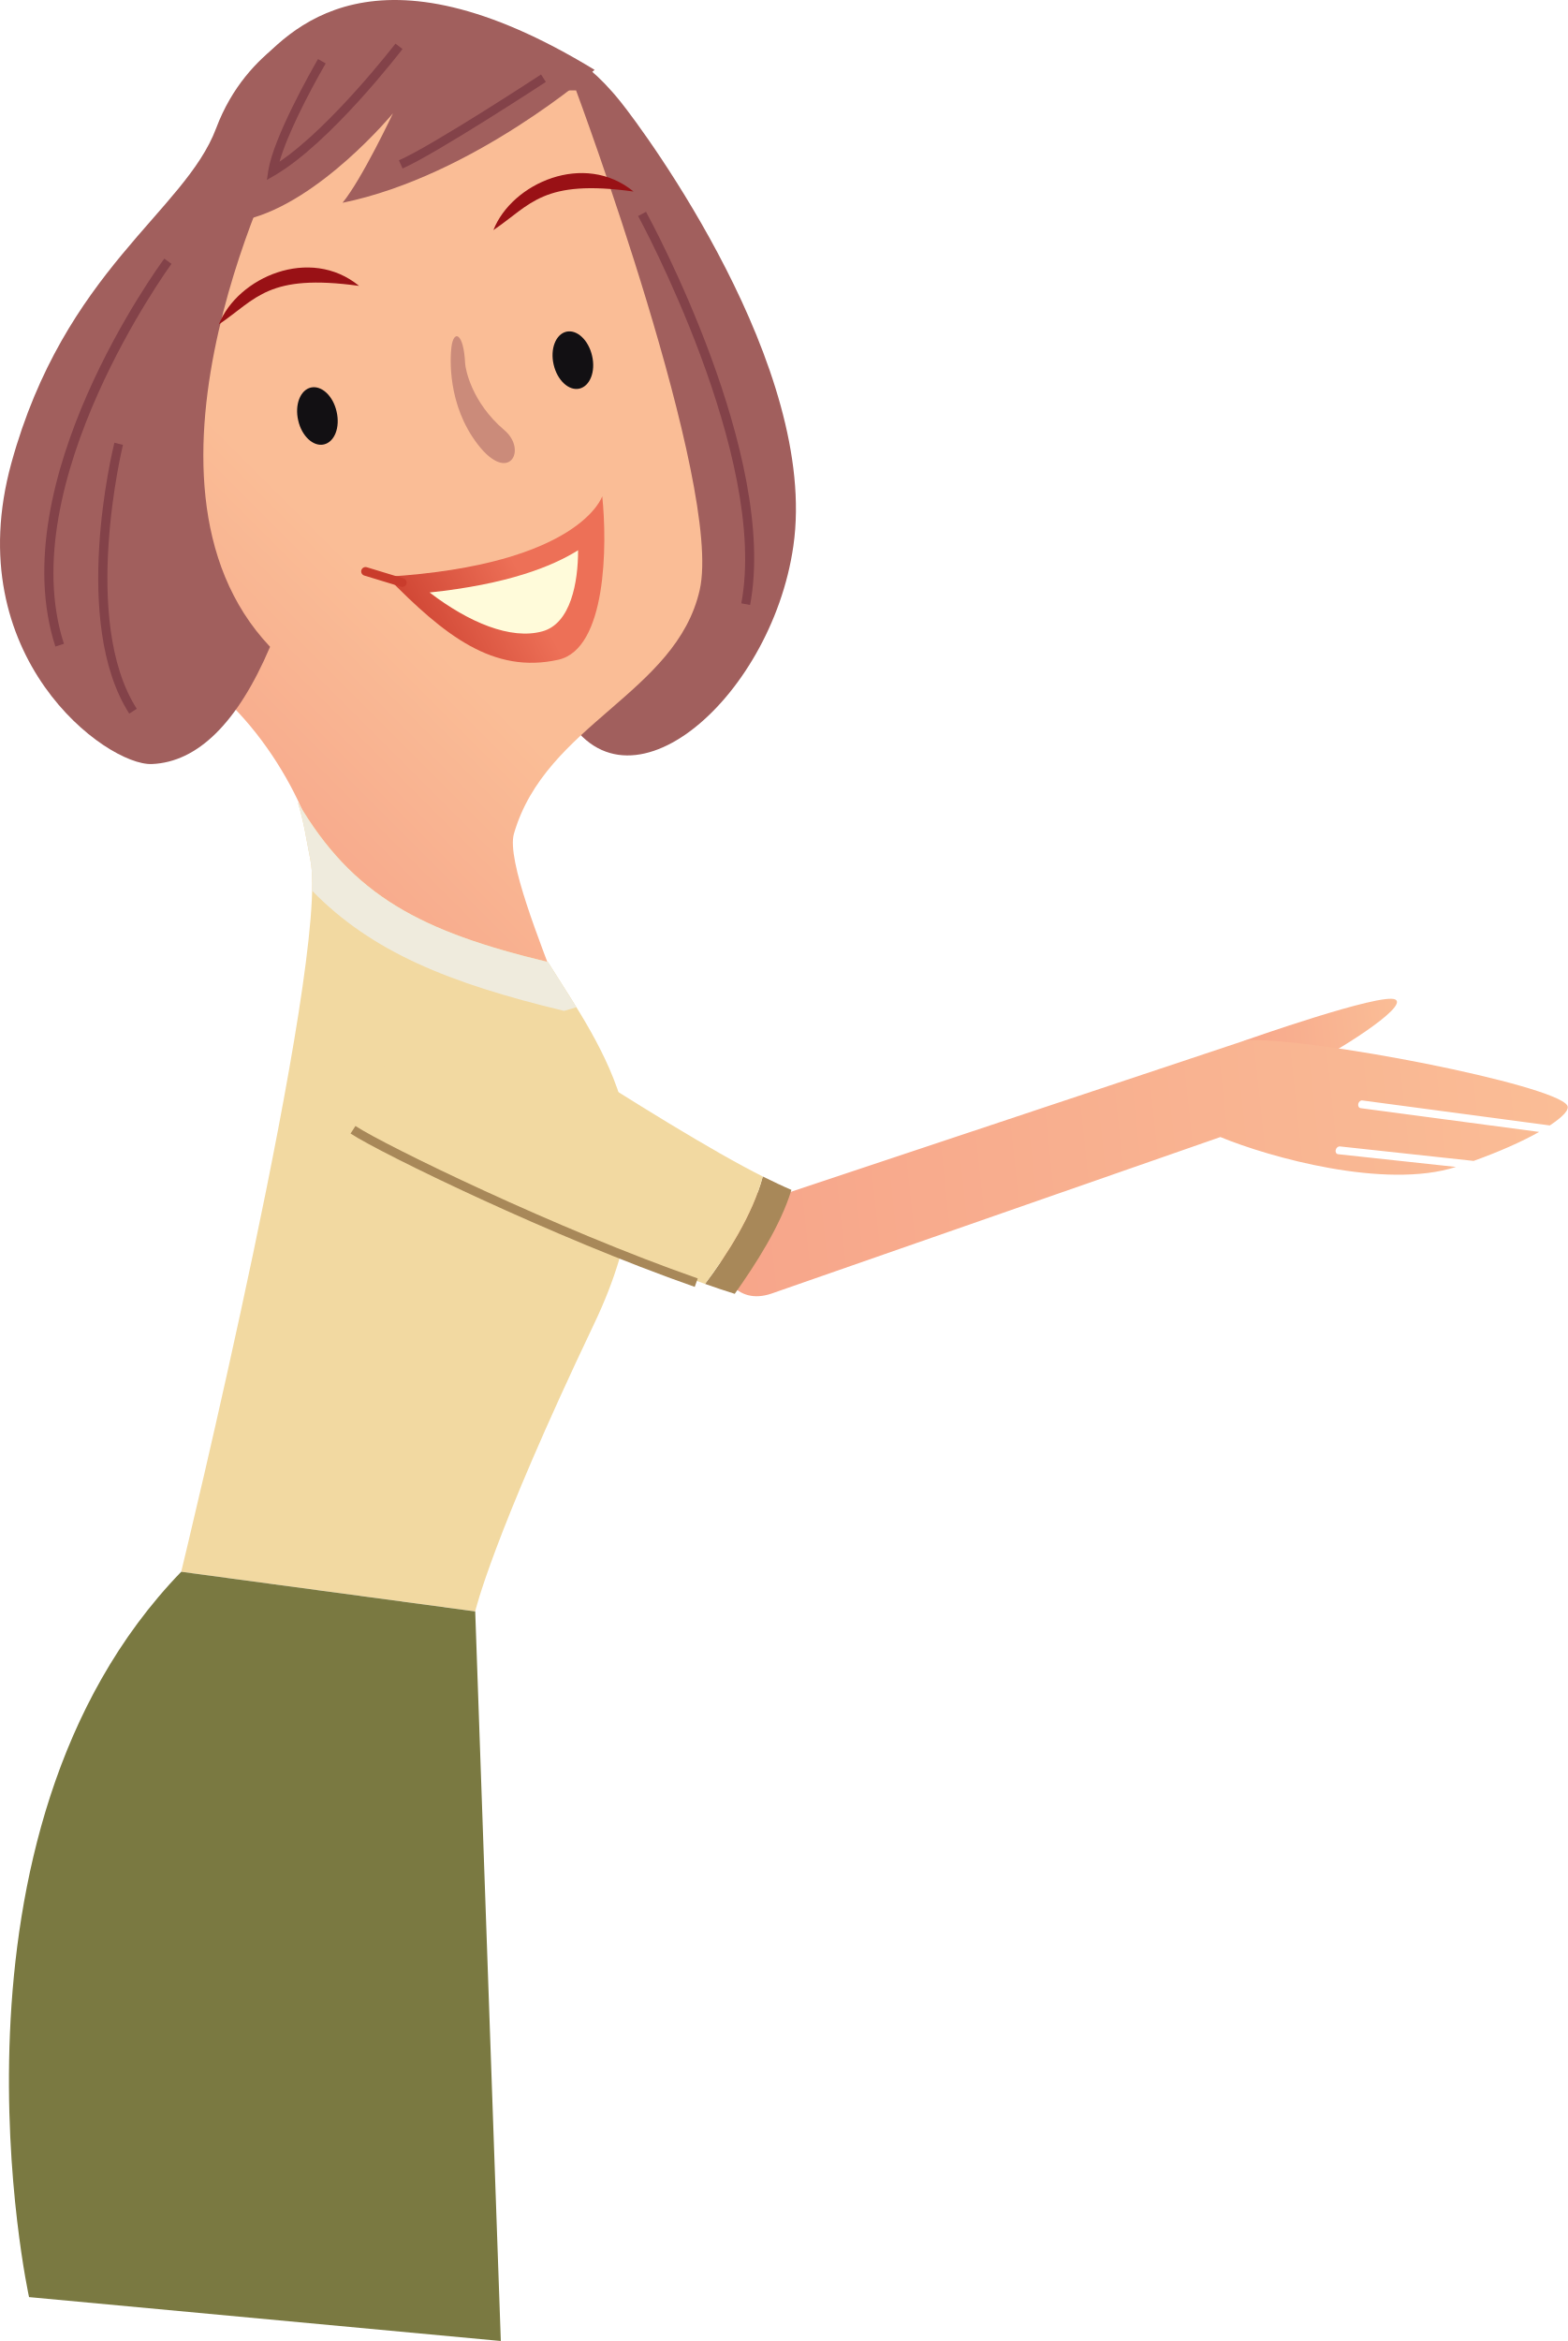
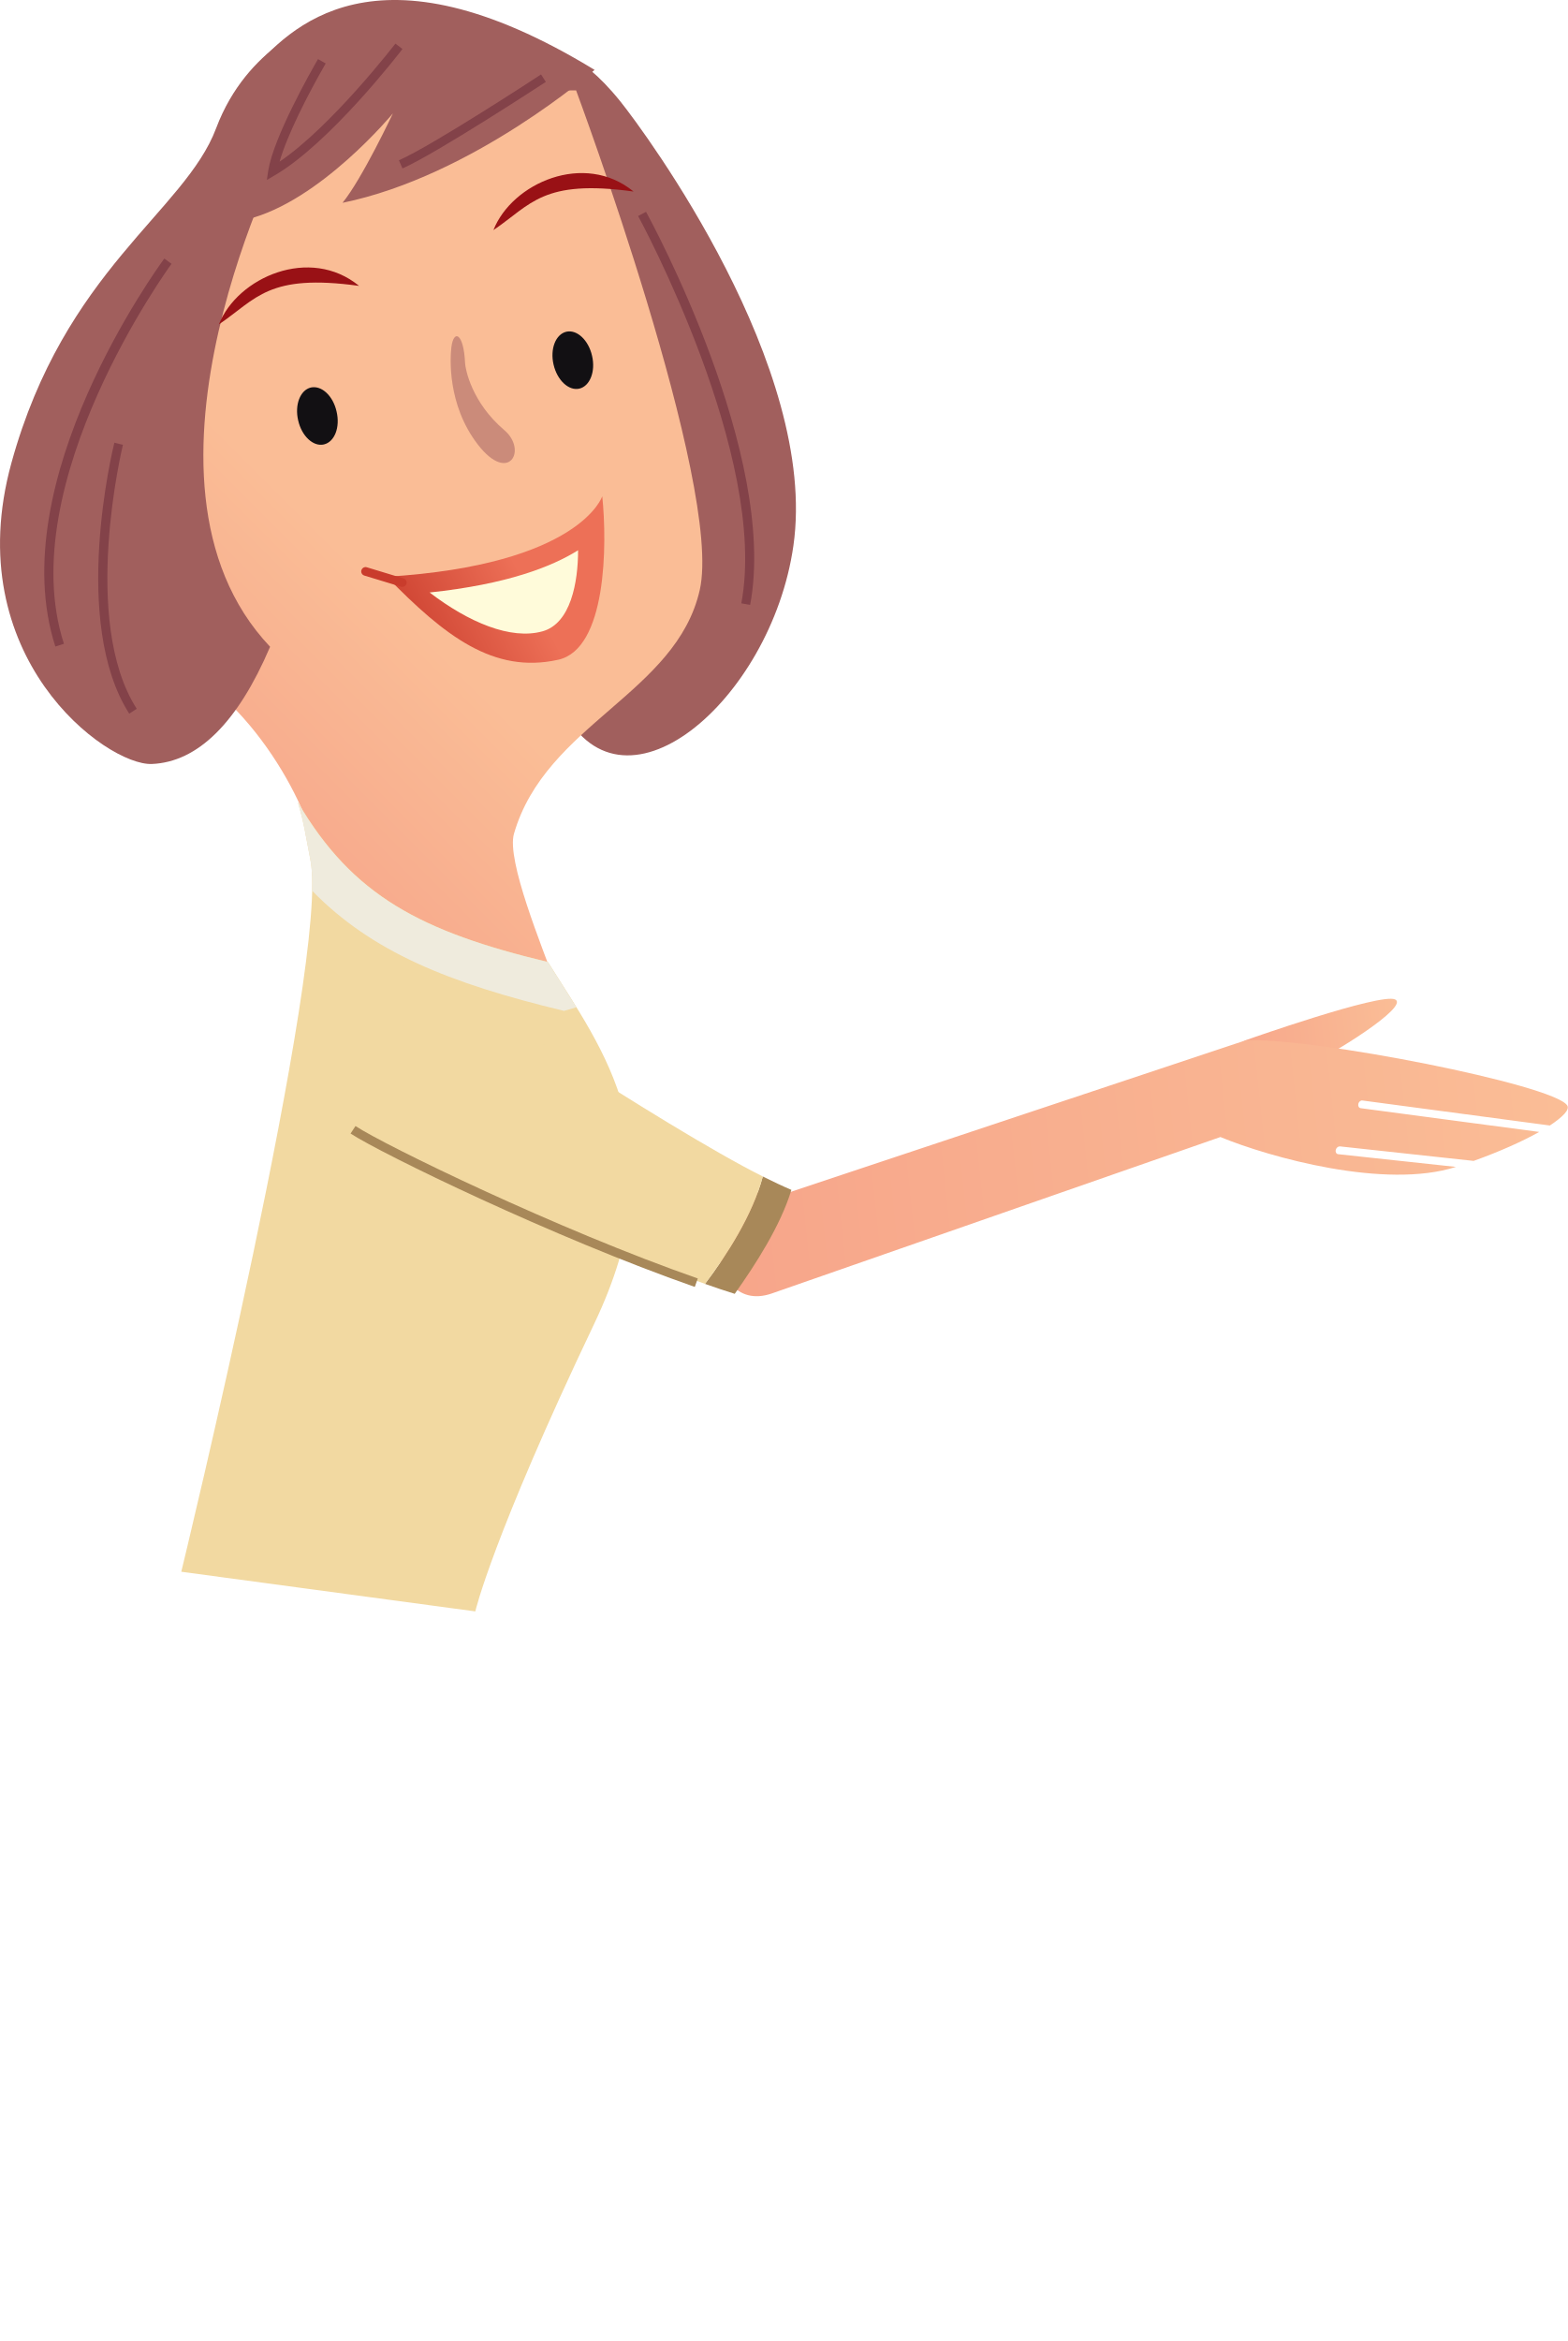
- <svg xmlns="http://www.w3.org/2000/svg" version="1.1" id="Layer_1" x="0px" y="0px" width="261.432px" height="390.257px" viewBox="0 0 261.432 390.257" enable-background="new 0 0 261.432 390.257" xml:space="preserve">
-   <g id="Layer_1_1_" />
+ <svg xmlns="http://www.w3.org/2000/svg" version="1.1" id="Layer_1" x="0px" y="0px" width="261.43px" height="390.26px" viewBox="0 0 261.43 390.26" enable-background="new 0 0 261.43 390.26" xml:space="preserve">
+   <g id="Layer_1_1_">
+ </g>
  <g id="ART">
-     <path fill="#A15F5D" d="M91.728 8.69c0 0 4.285-1.029 11.756 8.274 4.085 5.086 33.087 44.327 28.814 74.054 -3.705 25.863-29.038 47.539-38.915 26.35L91.728 8.69z" />
-     <linearGradient id="SVGID_1_" gradientUnits="userSpaceOnUse" x1="-666.583" y1="540.012" x2="-702.229" y2="504.367" gradientTransform="matrix(-1 0 0 1 -635.1597 -402.7432)">
-       <stop offset="0" stop-color="#F7A58A" />
-       <stop offset="1" stop-color="#FABD96" />
+     <path fill="#A15F5D" d="M91.73,8.69c0,0,4.29-1.03,11.76,8.27c4.08,5.09,33.09,44.33,28.81,74.05   c-3.71,25.86-29.04,47.54-38.92,26.35L91.73,8.69z" />
+     <linearGradient id="SVGID_1_" gradientUnits="userSpaceOnUse" x1="-1324.152" y1="-150.755" x2="-1359.797" y2="-115.11" gradientTransform="matrix(-1 0 0 -1 -1292.728 -13.4863)">
+       <stop offset="0" style="stop-color:#F7A58A" />
+       <stop offset="1" style="stop-color:#FABD96" />
    </linearGradient>
-     <path fill="url(#SVGID_1_)" d="M52.442 148.755c3.286-4.017-3.854-22.608-16.09-33.264C3.303 82.798 33.869 23.139 44.667 15.297l51.396-0.23c0 0 24.548 66.001 20.618 83.28 -3.927 17.297-25.688 22.355-30.977 40.626 -1.281 4.397 4.6 18.635 7.159 25.649 0 0-9.963 16.438-6.711 26.85C79.263 165.971 55.514 160.242 52.442 148.755z" />
-     <path fill="#A15F5D" d="M47.767 23.635c0 0-29.271 56.18-2.731 84.191 -5.417 12.724-12.108 19.231-19.715 19.545 -7.599 0.297-32.287-17.953-23.425-50.173 8.873-32.216 28.923-41.897 34.144-55.811C41.26 7.497 53.186 3.715 53.186 3.715l2.455 8.335L47.767 23.635z" />
-     <path fill="#A15F5D" d="M99.152 11.648c0 0-20.171 17.681-42.03 22.158 3.282-4.022 8.404-14.911 8.404-14.911S53.381 33.591 41.194 36.569c-12.184 2.989-5.979-17.09 0.51-24.463C48.206 4.721 62.452-10.739 99.152 11.648z" />
-     <path fill="#834249" d="M9.233 107.781l1.428-0.458C1.987 80.545 28.332 44.35 28.599 43.985L27.4 43.109C26.294 44.616 0.35 80.265 9.233 107.781z" />
-     <path fill="#834249" d="M21.552 118.966l1.254-0.807c-9.412-14.683-2.371-43.707-2.3-43.996l-1.431-0.357C18.771 75.021 11.804 103.725 21.552 118.966z" />
-     <path fill="#834249" d="M66.522 26.724l0.604 1.364c5.666-2.509 23.159-13.947 23.897-14.431l-0.8-1.243C90.037 12.54 72.081 24.293 66.522 26.724z" />
-     <path fill="#834249" d="M46.616 26.948c1.236-4.363 4.646-11.087 7.695-16.374l-1.279-0.73c-1.229 2.121-7.395 13.014-8.295 18.599l-0.233 1.55 1.354-0.785C55.039 23.832 66.637 8.814 67.12 8.169l-1.174-0.897C65.823 7.422 55.294 21.068 46.616 26.948z" />
-     <path fill="#834249" d="M106.41 36.013c0.228 0.411 21.806 40.17 17.206 64.568l1.468 0.27c4.692-24.901-16.464-63.906-17.359-65.541L106.41 36.013z" />
-     <path fill="#F2D9A1" d="M91.366 160.372c-21.172-5.084-32.568-11.046-41.713-26.658 -0.299-0.096 0.3 0.099 0 0 1.025 3.257 1.465 6.428 2.108 9.64 3.309 16.521-21.545 118.668-21.545 118.668l49.026 6.608c0 0 2.764-12.119 19.825-47.928C113.261 190.962 100.636 175.243 91.366 160.372z" />
-     <path fill="#EFEBDD" d="M94.052 168.517c0.701-0.21 1.388-0.408 2.071-0.602 -1.587-2.577-3.22-5.073-4.758-7.542 -21.171-5.084-32.567-11.046-41.712-26.656l0 0c1.025 3.256 1.464 6.427 2.108 9.639 0.25 1.249 0.337 2.995 0.288 5.142C61.968 158.64 74.73 163.876 94.052 168.517z" />
-     <linearGradient id="SVGID_2_" gradientUnits="userSpaceOnUse" x1="-46.983" y1="930.986" x2="-18.079" y2="930.986" gradientTransform="matrix(0.9944 -0.1056 0.1056 0.9944 152.8621 -756.3243)">
-       <stop offset="0" stop-color="#F7A58A" />
-       <stop offset="1" stop-color="#FABD96" />
+     <path fill="url(#SVGID_1_)" d="M52.44,148.75c3.29-4.02-3.85-22.61-16.09-33.26C3.3,82.8,33.87,23.14,44.67,15.3l51.4-0.23   c0,0,24.55,66,20.62,83.28c-3.93,17.3-25.69,22.35-30.98,40.63c-1.28,4.4,4.6,18.63,7.16,25.65c0,0-9.96,16.44-6.71,26.85   C79.26,165.97,55.51,160.24,52.44,148.75z" />
+     <path fill="#A15F5D" d="M47.77,23.63c0,0-29.27,56.18-2.73,84.19c-5.42,12.72-12.11,19.23-19.72,19.54   c-7.6,0.3-32.29-17.95-23.42-50.17c8.87-32.22,28.92-41.9,34.14-55.81C41.26,7.5,53.19,3.71,53.19,3.71l2.46,8.33L47.77,23.63z" />
+     <path fill="#A15F5D" d="M99.15,11.65c0,0-20.17,17.68-42.03,22.16c3.28-4.02,8.4-14.91,8.4-14.91s-12.14,14.7-24.33,17.67   c-12.18,2.99-5.98-17.09,0.51-24.46C48.21,4.72,62.45-10.74,99.15,11.65z" />
+     <path fill="#834249" d="M9.23,107.78l1.43-0.46C1.99,80.54,28.33,44.35,28.6,43.98l-1.2-0.88C26.29,44.62,0.35,80.27,9.23,107.78z" />
+     <path fill="#834249" d="M21.55,118.97l1.25-0.81c-9.41-14.68-2.37-43.71-2.3-44l-1.43-0.36C18.77,75.02,11.8,103.73,21.55,118.97z" />
+     <path fill="#834249" d="M66.52,26.72l0.6,1.36c5.67-2.51,23.16-13.95,23.9-14.43l-0.8-1.24C90.04,12.54,72.08,24.29,66.52,26.72z" />
+     <path fill="#834249" d="M46.62,26.95c1.24-4.36,4.65-11.09,7.69-16.37l-1.28-0.73c-1.23,2.12-7.4,13.01-8.3,18.6l-0.23,1.55   l1.35-0.79c9.18-5.38,20.78-20.39,21.26-21.04l-1.17-0.9C65.82,7.42,55.29,21.07,46.62,26.95z" />
+     <path fill="#834249" d="M106.41,36.01c0.23,0.41,21.81,40.17,17.21,64.57l1.47,0.27c4.69-24.9-16.46-63.91-17.36-65.54   L106.41,36.01z" />
+     <path fill="#F2D9A1" d="M91.37,160.37c-21.17-5.08-32.57-11.05-41.71-26.66c-0.3-0.1,0.3,0.1,0,0c1.03,3.26,1.47,6.43,2.11,9.64   c3.31,16.52-21.54,118.67-21.54,118.67l49.03,6.61c0,0,2.76-12.12,19.82-47.93C113.26,190.96,100.64,175.24,91.37,160.37z" />
+     <path fill="#EFEBDD" d="M94.05,168.52c0.7-0.21,1.39-0.41,2.07-0.6c-1.59-2.58-3.22-5.07-4.76-7.54   c-21.17-5.08-32.57-11.05-41.71-26.66l0,0c1.03,3.26,1.46,6.43,2.11,9.64c0.25,1.25,0.34,3,0.29,5.14   C61.97,158.64,74.73,163.88,94.05,168.52z" />
+     <linearGradient id="SVGID_2_" gradientUnits="userSpaceOnUse" x1="-375.23" y1="-559.166" x2="-346.325" y2="-559.166" gradientTransform="matrix(0.9944 -0.1056 -0.1056 -0.9944 518.5347 -421.2513)">
+       <stop offset="0" style="stop-color:#F7A58A" />
+       <stop offset="1" style="stop-color:#FABD96" />
    </linearGradient>
-     <path fill="url(#SVGID_2_)" d="M207.709 173.411c0 0 22.582-7.965 24.953-6.793 2.379 1.168-10.398 9.168-15.447 11.463C217.215 178.081 197.147 178.932 207.709 173.411z" />
-     <linearGradient id="SVGID_3_" gradientUnits="userSpaceOnUse" x1="-134.758" y1="947.271" x2="8.361" y2="947.271" gradientTransform="matrix(0.9944 -0.1056 0.1056 0.9944 152.8621 -756.3243)">
-       <stop offset="0" stop-color="#F7A58A" />
-       <stop offset="1" stop-color="#FABD96" />
+     <path fill="url(#SVGID_2_)" d="M207.71,173.41c0,0,22.58-7.97,24.95-6.79c2.38,1.17-10.4,9.17-15.45,11.46   C217.22,178.08,197.15,178.93,207.71,173.41z" />
+     <linearGradient id="SVGID_3_" gradientUnits="userSpaceOnUse" x1="-463.005" y1="-575.452" x2="-319.885" y2="-575.452" gradientTransform="matrix(0.9944 -0.1056 -0.1056 -0.9944 518.5347 -421.2513)">
+       <stop offset="0" style="stop-color:#F7A58A" />
+       <stop offset="1" style="stop-color:#FABD96" />
    </linearGradient>
-     <path fill="url(#SVGID_3_)" d="M129.867 199.355c-13.402-4.744-13.104 20.348-1.204 16.289l74.84-26.093c8.182 3.38 27.491 8.775 39.282 4.984l-19.653-2.123c-0.303-0.039-0.483-0.35-0.4-0.697 0.078-0.361 0.385-0.615 0.691-0.602l22.311 2.418c4.377-1.574 8.176-3.275 10.926-4.834l-29.771-3.963c-0.299-0.042-0.47-0.364-0.392-0.73 0.09-0.348 0.395-0.604 0.683-0.553l31.26 4.167c2.2-1.46 3.356-2.673 2.894-3.355 -2.218-3.473-42.539-11.384-53.621-10.851L129.867 199.355z" />
-     <path fill="#A88859" d="M127.199 196.13c-1.697 6.393-6.027 13.139-9.635 17.902 1.688 0.6 3.354 1.156 4.956 1.658 3.405-4.812 7.642-11.33 9.452-17.33C130.555 197.757 128.958 196.996 127.199 196.13z" />
-     <path fill="#F2D9A1" d="M58.867 188.339c5.043 3.301 38.774 18.721 58.697 25.694 3.606-4.764 7.938-11.51 9.635-17.902 -16.618-8.312-55.268-34.319-55.268-34.319L58.867 188.339z" />
-     <path fill="#A88859" d="M58.456 188.966l0.819-1.255c4.903 3.216 33.634 17.218 57.075 25.41l0 0 -0.5 1.412C92.243 206.267 63.636 192.347 58.456 188.966L58.456 188.966z" />
-     <path fill="#7A7941" d="M30.218 262.023l49.026 6.609 4.269 121.625 -78.67-7.318C4.843 382.939-12.1 305.765 30.218 262.023z" />
-     <path fill="#991115" d="M59.879 47.659c-8.192-6.717-20.27-1.435-23.384 6.425C42.785 49.82 44.694 45.558 59.879 47.659z" />
-     <path fill="#991115" d="M105.646 31.929c-8.187-6.729-20.262-1.44-23.372 6.431C88.568 34.097 90.466 29.827 105.646 31.929z" />
-     <linearGradient id="SVGID_4_" gradientUnits="userSpaceOnUse" x1="-603.551" y1="571.25" x2="-581.25" y2="580.808" gradientTransform="matrix(-0.9975 0.0707 0.0707 0.9975 -554.1274 -428.8677)">
-       <stop offset="0.006" stop-color="#ED7057" />
-       <stop offset="1" stop-color="#C93C2C" />
+     <path fill="url(#SVGID_3_)" d="M129.87,199.35c-13.4-4.74-13.1,20.35-1.2,16.29l74.84-26.09c8.18,3.38,27.49,8.77,39.28,4.98   l-19.65-2.12c-0.3-0.04-0.48-0.35-0.4-0.7c0.08-0.36,0.39-0.61,0.69-0.6l22.31,2.42c4.38-1.57,8.18-3.28,10.93-4.83l-29.77-3.96   c-0.3-0.04-0.47-0.36-0.39-0.73c0.09-0.35,0.39-0.6,0.68-0.55l31.26,4.17c2.2-1.46,3.36-2.67,2.89-3.35   c-2.22-3.47-42.54-11.38-53.62-10.85L129.87,199.35z" />
+     <path fill="#A88859" d="M127.2,196.13c-1.7,6.39-6.03,13.14-9.64,17.9c1.69,0.6,3.35,1.16,4.96,1.66   c3.41-4.81,7.64-11.33,9.45-17.33C130.55,197.76,128.96,197,127.2,196.13z" />
+     <path fill="#F2D9A1" d="M58.87,188.34c5.04,3.3,38.77,18.72,58.7,25.69c3.61-4.76,7.94-11.51,9.64-17.9   c-16.62-8.31-55.27-34.32-55.27-34.32L58.87,188.34z" />
+     <path fill="#A88859" d="M58.46,188.97l0.82-1.25c4.9,3.22,33.63,17.22,57.08,25.41l0,0l-0.5,1.41   C92.24,206.27,63.64,192.35,58.46,188.97L58.46,188.97z" />
+     <path fill="#991115" d="M59.88,47.66c-8.19-6.72-20.27-1.44-23.38,6.42C42.79,49.82,44.69,45.56,59.88,47.66z" />
+     <path fill="#991115" d="M105.65,31.93c-8.19-6.73-20.26-1.44-23.37,6.43C88.57,34.1,90.47,29.83,105.65,31.93z" />
+     <linearGradient id="SVGID_4_" gradientUnits="userSpaceOnUse" x1="-1246.44" y1="-193.916" x2="-1224.14" y2="-203.473" gradientTransform="matrix(-0.9975 0.0707 -0.0707 -0.9975 -1168.733 -7.0253)">
+       <stop offset="5.600000e-03" style="stop-color:#ED7057" />
+       <stop offset="1" style="stop-color:#C93C2C" />
    </linearGradient>
-     <path fill="url(#SVGID_4_)" d="M100.428 82.725c0 0-3.646 11.42-35.915 13.422 9.64 9.872 17.794 16.223 28.552 13.844C101.172 108.235 101.275 90.782 100.428 82.725z" />
-     <path fill="#FFFBDA" d="M90.448 105.248c-5.281 1.463-12.299-1.499-18.811-6.479 12.859-1.347 20.397-4.296 24.763-7.04C96.402 97.062 95.185 103.947 90.448 105.248z" />
-     <path fill="#C93C2C" d="M66.877 97.813l-6.131-1.865c-0.384-0.116-0.6-0.521-0.484-0.903l0 0c0.118-0.382 0.521-0.598 0.903-0.483l0 0 6.134 1.865c0.383 0.116 0.599 0.521 0.484 0.902l0 0c-0.098 0.313-0.386 0.515-0.697 0.515l0 0C67.017 97.844 66.947 97.834 66.877 97.813L66.877 97.813z" />
-     <path fill="#CB8B7A" d="M75.275 57.896c-0.197 1.645-0.735 9.573 4.43 16.233 5.146 6.652 8.303 0.89 4.396-2.425 -5.484-4.655-6.481-10.191-6.536-11.108C77.325 55.411 75.633 54.884 75.275 57.896z" />
-     <path fill="#121013" d="M56.13 68.622c0.615 2.62-0.337 5.062-2.118 5.466 -1.763 0.41-3.701-1.384-4.286-4.006 -0.607-2.613 0.346-5.062 2.12-5.48C53.625 64.213 55.546 65.994 56.13 68.622z" />
-     <path fill="#121013" d="M98.735 59.319c0.614 2.604-0.346 5.058-2.127 5.469 -1.758 0.397-3.688-1.396-4.287-4.013 -0.606-2.61 0.349-5.064 2.126-5.48C96.229 54.896 98.142 56.706 98.735 59.319z" />
+     <path fill="url(#SVGID_4_)" d="M100.43,82.73c0,0-3.65,11.42-35.92,13.42c9.64,9.87,17.79,16.22,28.55,13.84   C101.17,108.23,101.27,90.78,100.43,82.73z" />
+     <path fill="#FFFBDA" d="M90.45,105.25c-5.28,1.46-12.3-1.5-18.81-6.48c12.86-1.35,20.4-4.3,24.76-7.04   C96.4,97.06,95.18,103.95,90.45,105.25z" />
+     <path fill="#C93C2C" d="M66.88,97.81l-6.13-1.86c-0.38-0.12-0.6-0.52-0.48-0.9l0,0c0.12-0.38,0.52-0.6,0.9-0.48l0,0l6.13,1.86   c0.38,0.12,0.6,0.52,0.48,0.9l0,0c-0.1,0.31-0.39,0.51-0.7,0.51l0,0C67.02,97.84,66.95,97.83,66.88,97.81L66.88,97.81z" />
+     <path fill="#CB8B7A" d="M75.27,57.9c-0.2,1.65-0.73,9.57,4.43,16.23c5.15,6.65,8.3,0.89,4.4-2.42c-5.48-4.66-6.48-10.19-6.54-11.11   C77.33,55.41,75.63,54.88,75.27,57.9z" />
+     <path fill="#121013" d="M56.13,68.62c0.62,2.62-0.34,5.06-2.12,5.47c-1.76,0.41-3.7-1.38-4.29-4.01c-0.61-2.61,0.35-5.06,2.12-5.48   C53.63,64.21,55.55,65.99,56.13,68.62z" />
+     <path fill="#121013" d="M98.73,59.32c0.61,2.6-0.35,5.06-2.13,5.47c-1.76,0.4-3.69-1.4-4.29-4.01c-0.61-2.61,0.35-5.06,2.13-5.48   C96.23,54.9,98.14,56.71,98.73,59.32z" />
  </g>
</svg>
